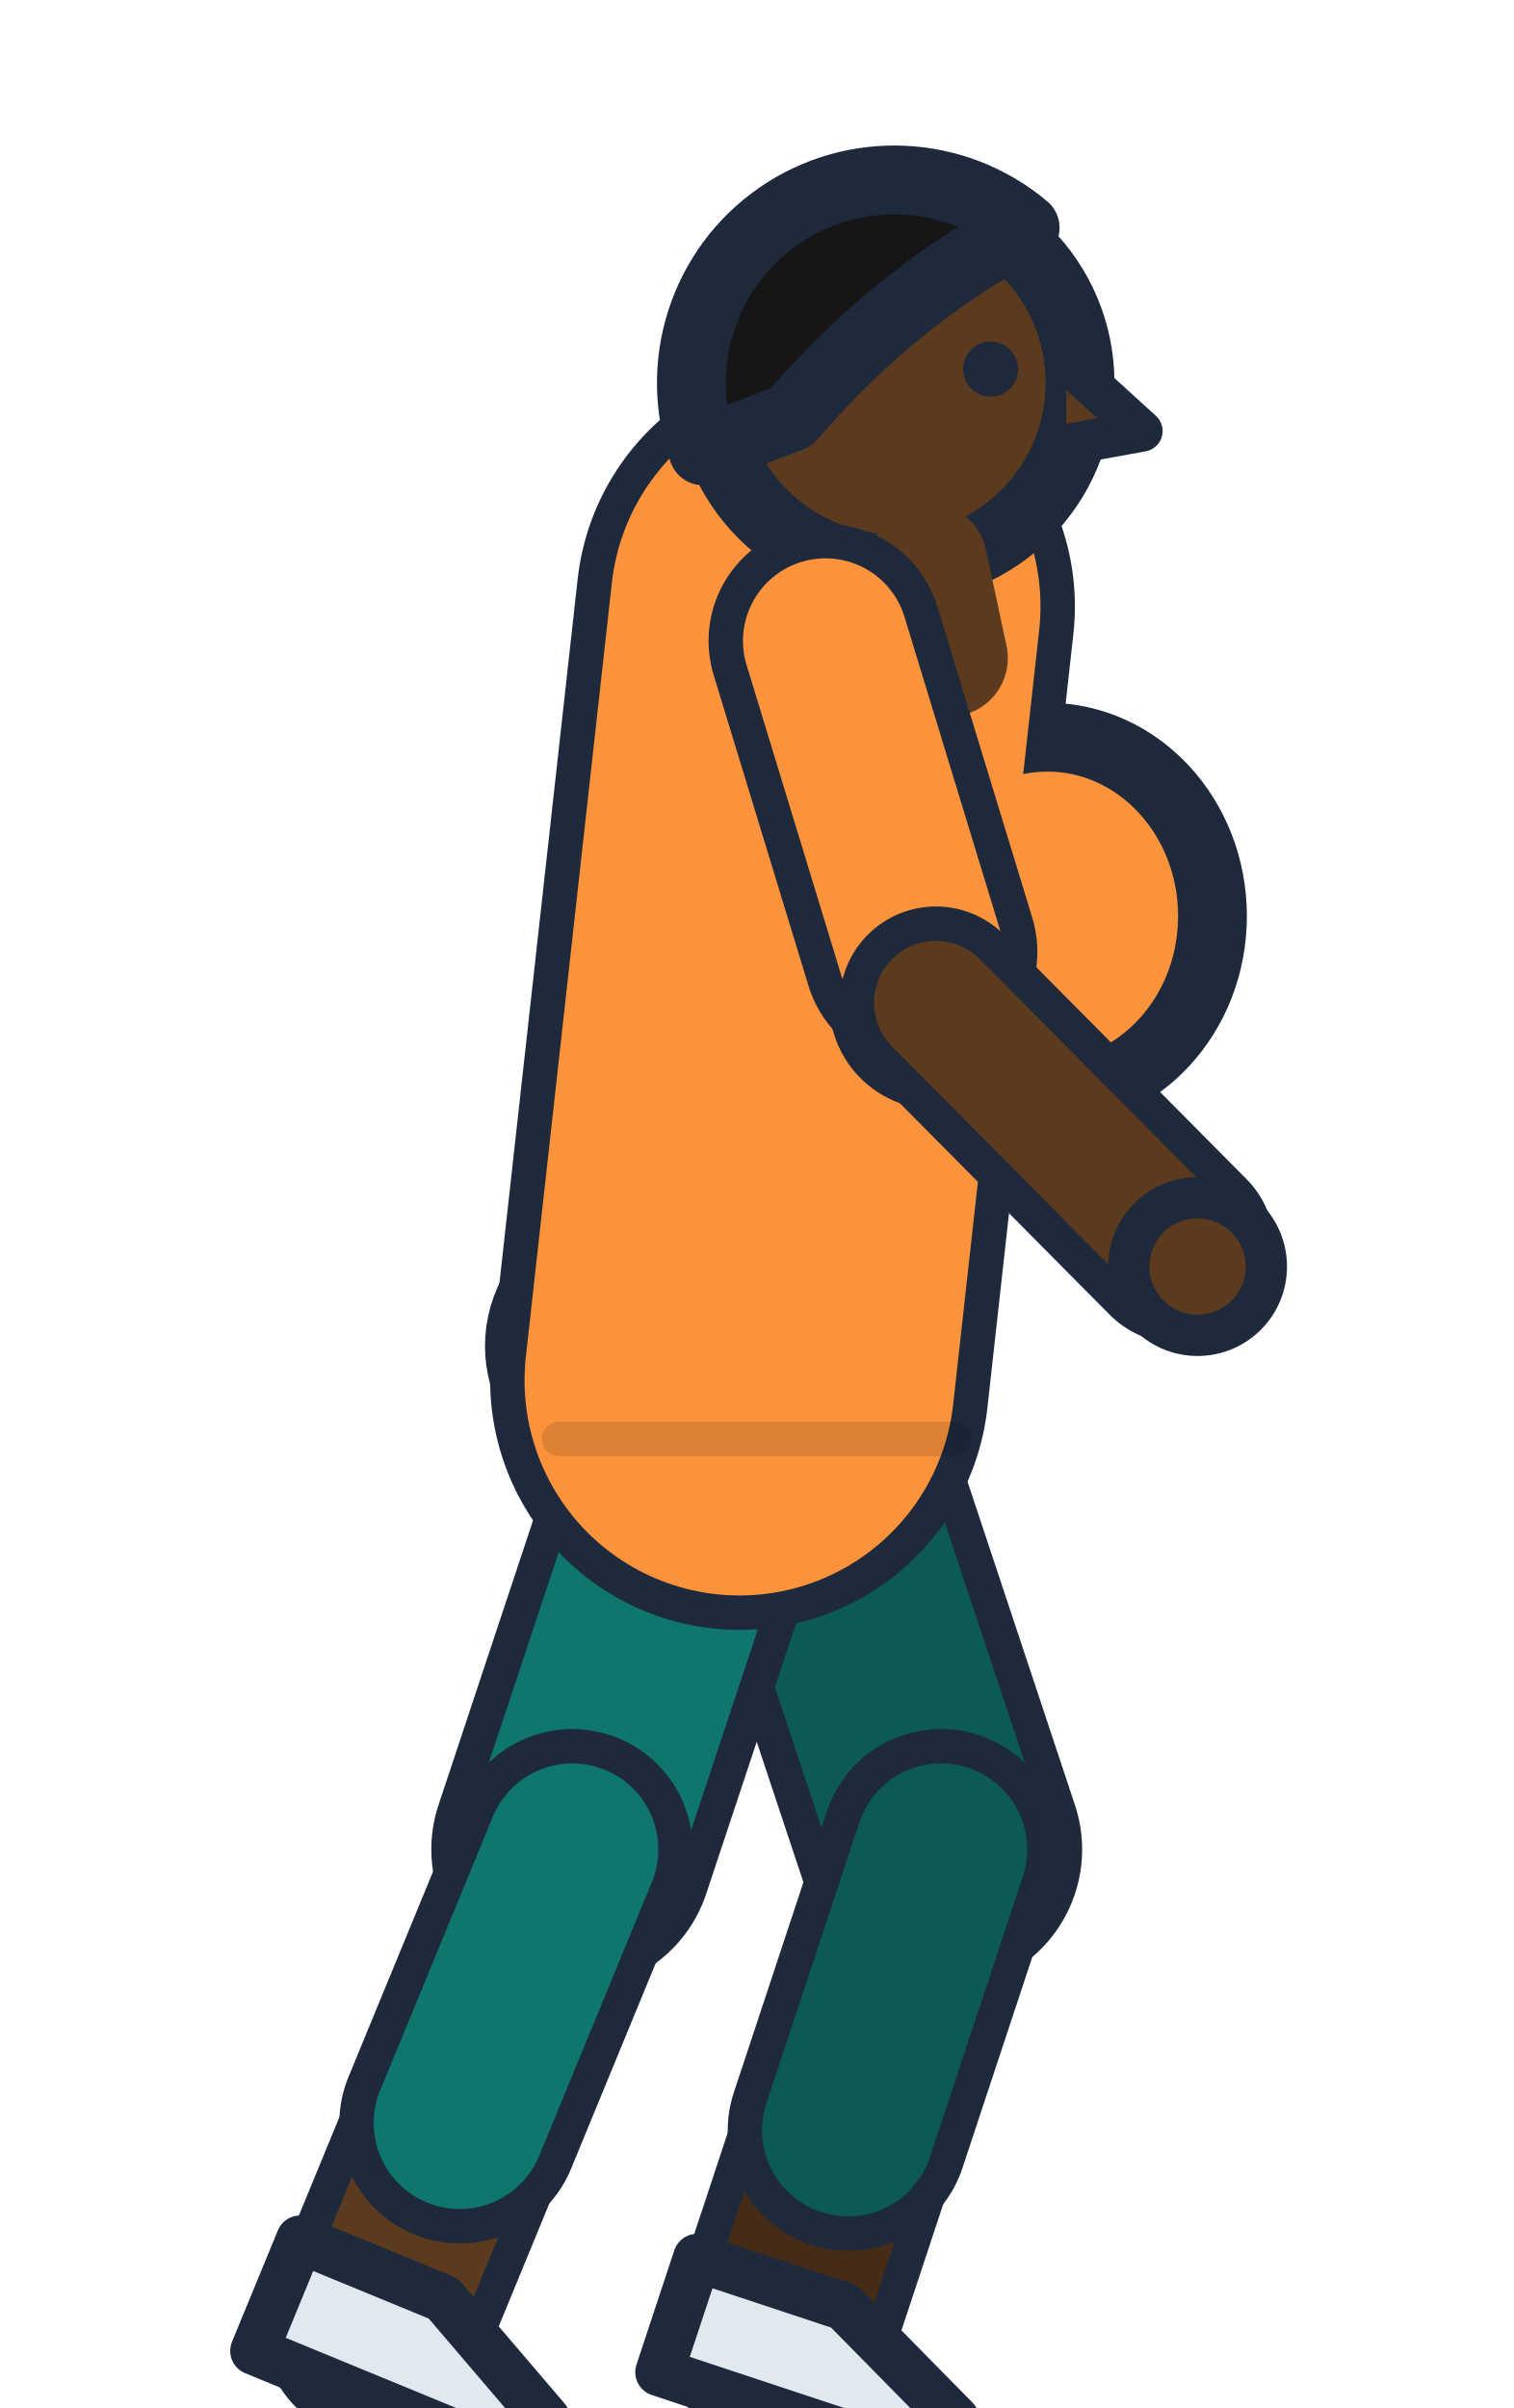
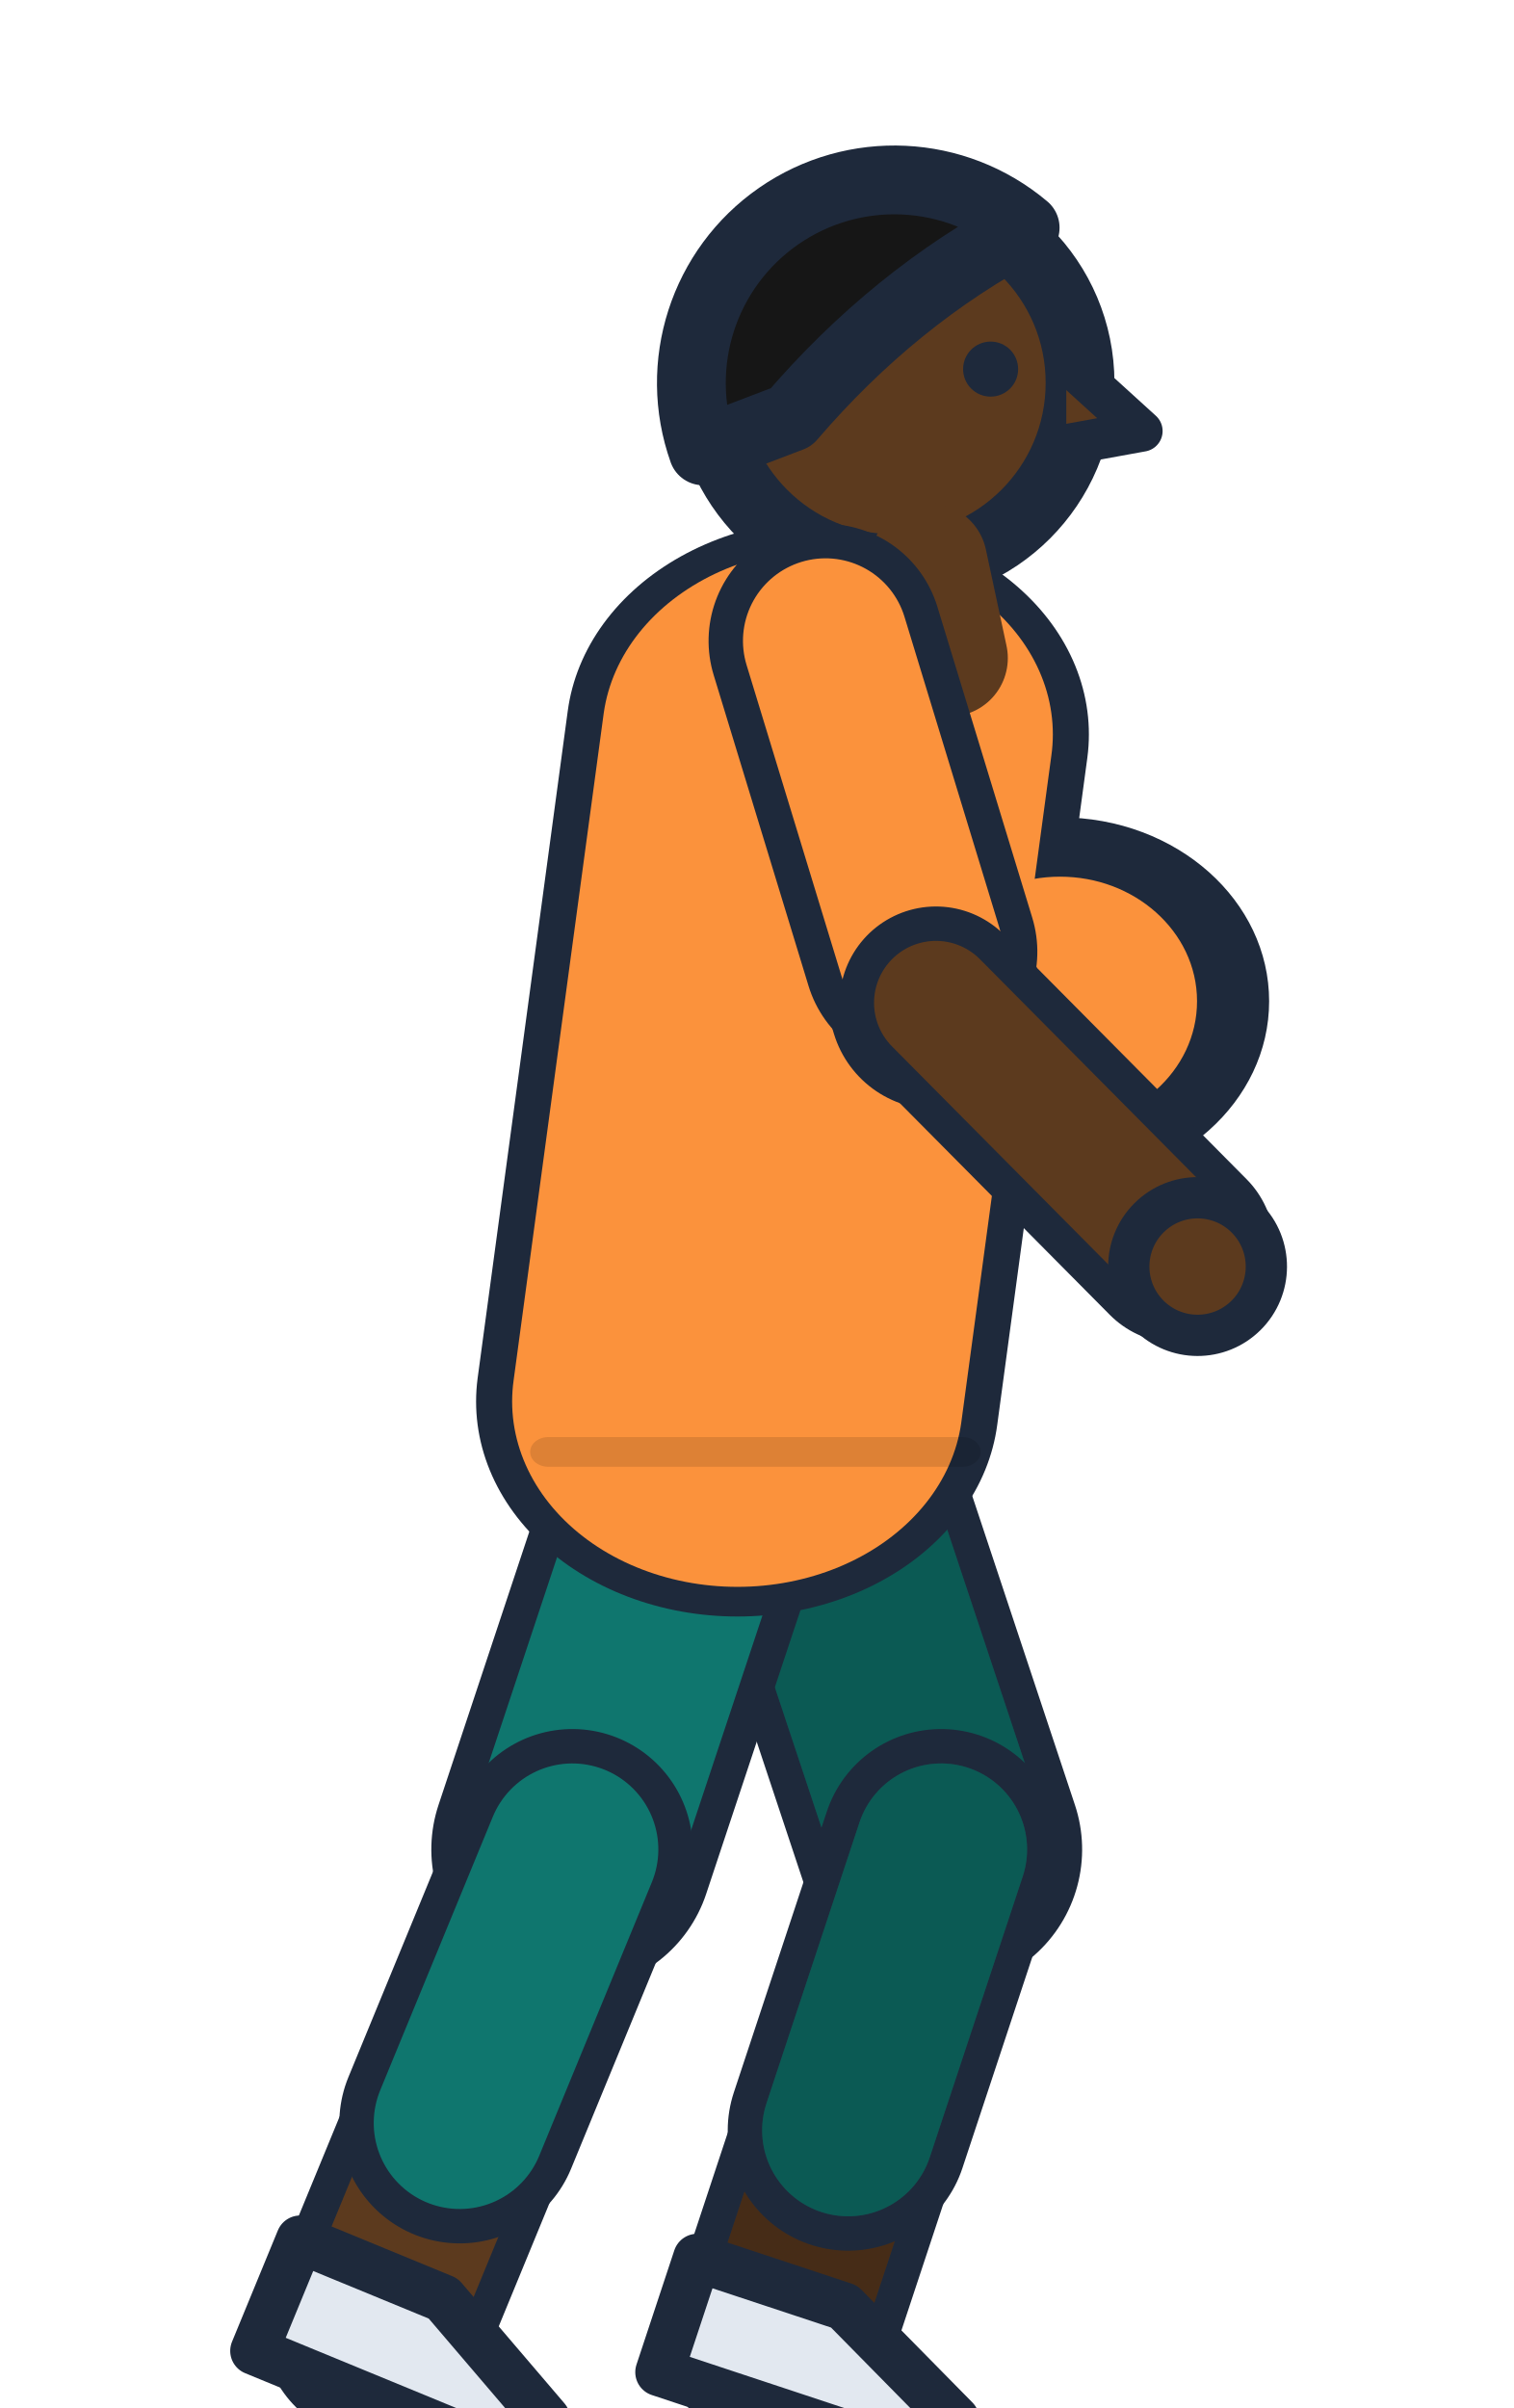
<svg xmlns="http://www.w3.org/2000/svg" viewBox="0 0 44 70" width="44" height="70">
  <g id="walker" transform="translate(0 1.63)">
    <g id="arm-far" transform="rotate(16.97 24 17)">
      <path d="M24,17L24,28" fill="none" stroke="#1e293b" stroke-width="6.2" stroke-linejoin="round" stroke-linecap="round" />
      <path d="M24,17L24,28" fill="none" data-tint="skin" stroke="#5c3a1e" stroke-width="4.2" stroke-linejoin="round" stroke-linecap="round" />
      <path d="M24,17L24,28" fill="none" stroke="#000000" stroke-width="4.2" stroke-linejoin="round" stroke-linecap="round" opacity="0.24" />
      <path d="M24,17L24,26.45" fill="none" stroke="#1e293b" stroke-width="6.8" stroke-linejoin="round" stroke-linecap="round" />
      <path d="M24,17L24,26.45" fill="none" data-tint="cloth-top" stroke="#fb923c" stroke-width="4.8" stroke-linejoin="round" stroke-linecap="round" />
      <path d="M24,17L24,26.45" fill="none" stroke="#000000" stroke-width="4.8" stroke-linejoin="round" stroke-linecap="round" opacity="0.24" />
      <g id="forearm-far" transform="rotate(-8.00 24 28)">
        <path d="M24,28L24,38" fill="none" stroke="#1e293b" stroke-width="5.6" stroke-linejoin="round" stroke-linecap="round" />
        <path d="M24,28L24,38" fill="none" data-tint="skin" stroke="#5c3a1e" stroke-width="3.6" stroke-linejoin="round" stroke-linecap="round" />
        <path d="M24,28L24,38" fill="none" stroke="#000000" stroke-width="3.6" stroke-linejoin="round" stroke-linecap="round" opacity="0.24" />
        <path d="M22,38.8a2,2 0 1,0 4,0a2,2 0 1,0 -4,0z" fill="#5c3a1e" data-tint="skin" stroke="#1e293b" stroke-width="1.2" stroke-linejoin="round" stroke-linecap="round" />
      </g>
    </g>
    <g id="leg-far" transform="rotate(-18.38 22 36)">
      <path d="M22,36L22,53" fill="none" stroke="#1e293b" stroke-width="7.8" stroke-linejoin="round" stroke-linecap="round" />
      <path d="M22,36L22,53" fill="none" data-tint="skin" stroke="#5c3a1e" stroke-width="5.8" stroke-linejoin="round" stroke-linecap="round" />
      <path d="M22,36L22,53" fill="none" stroke="#000000" stroke-width="5.8" stroke-linejoin="round" stroke-linecap="round" opacity="0.24" />
      <path d="M22,36L22,53" fill="none" stroke="#1e293b" stroke-width="8.2" stroke-linejoin="round" stroke-linecap="round" />
      <path d="M22,36L22,53" fill="none" data-tint="cloth-bottom" stroke="#0f766e" stroke-width="6.2" stroke-linejoin="round" stroke-linecap="round" />
      <path d="M22,36L22,53" fill="none" stroke="#000000" stroke-width="6.2" stroke-linejoin="round" stroke-linecap="round" opacity="0.24" />
      <g id="shin-far" transform="rotate(36.70 22 53)">
        <path d="M22,53L22,68" fill="none" stroke="#1e293b" stroke-width="6.6" stroke-linejoin="round" stroke-linecap="round" />
        <path d="M22,53L22,68" fill="none" data-tint="skin" stroke="#5c3a1e" stroke-width="4.6" stroke-linejoin="round" stroke-linecap="round" />
        <path d="M22,53L22,68" fill="none" stroke="#000000" stroke-width="4.6" stroke-linejoin="round" stroke-linecap="round" opacity="0.24" />
        <path d="M22,53L22,61.6" fill="none" stroke="#1e293b" stroke-width="7" stroke-linejoin="round" stroke-linecap="round" />
        <path d="M22,53L22,61.6" fill="none" data-tint="cloth-bottom" stroke="#0f766e" stroke-width="5" stroke-linejoin="round" stroke-linecap="round" />
        <path d="M22,53L22,61.6" fill="none" stroke="#000000" stroke-width="5" stroke-linejoin="round" stroke-linecap="round" opacity="0.24" />
        <path d="M19,66.5H23.5L27.6,68.6V70H19Z" fill="#e2e8f0" data-tint="shoe" stroke="#1e293b" stroke-width="1.4" stroke-linejoin="round" stroke-linecap="round" />
      </g>
    </g>
    <g id="leg-near" transform="rotate(18.38 22 36)">
      <path d="M22,36L22,53" fill="none" stroke="#1e293b" stroke-width="7.8" stroke-linejoin="round" stroke-linecap="round" />
      <path d="M22,36L22,53" fill="none" data-tint="skin" stroke="#5c3a1e" stroke-width="5.8" stroke-linejoin="round" stroke-linecap="round" />
      <path d="M22,36L22,53" fill="none" stroke="#1e293b" stroke-width="8.2" stroke-linejoin="round" stroke-linecap="round" />
      <path d="M22,36L22,53" fill="none" data-tint="cloth-bottom" stroke="#0f766e" stroke-width="6.2" stroke-linejoin="round" stroke-linecap="round" />
      <g id="shin-near" transform="rotate(4.00 22 53)">
        <path d="M22,53L22,68" fill="none" stroke="#1e293b" stroke-width="6.6" stroke-linejoin="round" stroke-linecap="round" />
        <path d="M22,53L22,68" fill="none" data-tint="skin" stroke="#5c3a1e" stroke-width="4.6" stroke-linejoin="round" stroke-linecap="round" />
        <path d="M22,53L22,61.6" fill="none" stroke="#1e293b" stroke-width="7" stroke-linejoin="round" stroke-linecap="round" />
        <path d="M22,53L22,61.6" fill="none" data-tint="cloth-bottom" stroke="#0f766e" stroke-width="5" stroke-linejoin="round" stroke-linecap="round" />
        <path d="M19,66.5H23.5L27.6,68.6V70H19Z" fill="#e2e8f0" data-tint="shoe" stroke="#1e293b" stroke-width="1.4" stroke-linejoin="round" stroke-linecap="round" />
      </g>
    </g>
    <path d="M14.9,37.5a6.4,4.6 0 1,0 12.8,0a6.4,4.6 0 1,0 -12.8,0z" fill="#0f766e" data-tint="cloth-bottom" stroke="#1e293b" stroke-width="1.6" stroke-linejoin="round" stroke-linecap="round" />
-     <g id="torso">
+     <g id="torso" transform="matrix(1.048,0,0,0.862,-1.093,5.925)">
      <path d="M21.5,38.5L24,16" fill="none" stroke="#1e293b" stroke-width="14.5" stroke-linejoin="round" stroke-linecap="round" />
      <path d="M25.65,25a4.8,5.2 0 1,0 9.6,0a4.8,5.2 0 1,0 -9.6,0z" fill="#fb923c" data-tint="cloth-top" stroke="#1e293b" stroke-width="2" stroke-linejoin="round" stroke-linecap="round" />
      <path d="M21.5,38.5L24,16" fill="none" data-tint="cloth-top" stroke="#fb923c" stroke-width="12.5" stroke-linejoin="round" stroke-linecap="round" />
      <path d="M16.25,40.2H27.75" fill="none" stroke="#000000" stroke-width="1" stroke-linejoin="round" stroke-linecap="round" opacity="0.12" />
    </g>
    <g id="head">
      <path d="M20.6,9.5a5.4,5.4 0 1,0 10.8,0a5.4,5.4 0 1,0 -10.8,0z" fill="#5c3a1e" data-tint="skin" stroke="#1e293b" stroke-width="2" stroke-linejoin="round" stroke-linecap="round" />
      <path d="M31,8.9L33.2,10.9L31,11.3" fill="#5c3a1e" data-tint="skin" stroke="#1e293b" stroke-width="1.2" stroke-linejoin="round" stroke-linecap="round" />
      <path d="M28,9.1a0.8,0.8 0 1,0 1.6,0a0.8,0.8 0 1,0 -1.6,0z" fill="#1e293b" />
      <path d="M27,14.7L27.6,17.5" fill="none" data-tint="skin" stroke="#5c3a1e" stroke-width="3.4" stroke-linejoin="round" stroke-linecap="round" />
      <path d="M29.804,4.99A5.9,5.9 0 0 0 20.441,11.476L23,10.5Q26,7 29.804,4.99Z" fill="#161616" data-tint="hair" stroke="#1e293b" stroke-width="2" stroke-linejoin="round" stroke-linecap="round" />
    </g>
    <g id="arm-near" transform="rotate(-16.97 24 17)">
      <path d="M24,17L24,28" fill="none" stroke="#1e293b" stroke-width="6.2" stroke-linejoin="round" stroke-linecap="round" />
      <path d="M24,17L24,28" fill="none" data-tint="skin" stroke="#5c3a1e" stroke-width="4.2" stroke-linejoin="round" stroke-linecap="round" />
      <path d="M24,17L24,26.45" fill="none" stroke="#1e293b" stroke-width="6.8" stroke-linejoin="round" stroke-linecap="round" />
      <path d="M24,17L24,26.45" fill="none" data-tint="cloth-top" stroke="#fb923c" stroke-width="4.8" stroke-linejoin="round" stroke-linecap="round" />
      <g id="forearm-near" transform="rotate(-27.80 24 28)">
        <path d="M24,28L24,38" fill="none" stroke="#1e293b" stroke-width="5.6" stroke-linejoin="round" stroke-linecap="round" />
        <path d="M24,28L24,38" fill="none" data-tint="skin" stroke="#5c3a1e" stroke-width="3.6" stroke-linejoin="round" stroke-linecap="round" />
        <path d="M22,38.8a2,2 0 1,0 4,0a2,2 0 1,0 -4,0z" fill="#5c3a1e" data-tint="skin" stroke="#1e293b" stroke-width="1.2" stroke-linejoin="round" stroke-linecap="round" />
      </g>
    </g>
  </g>
</svg>
